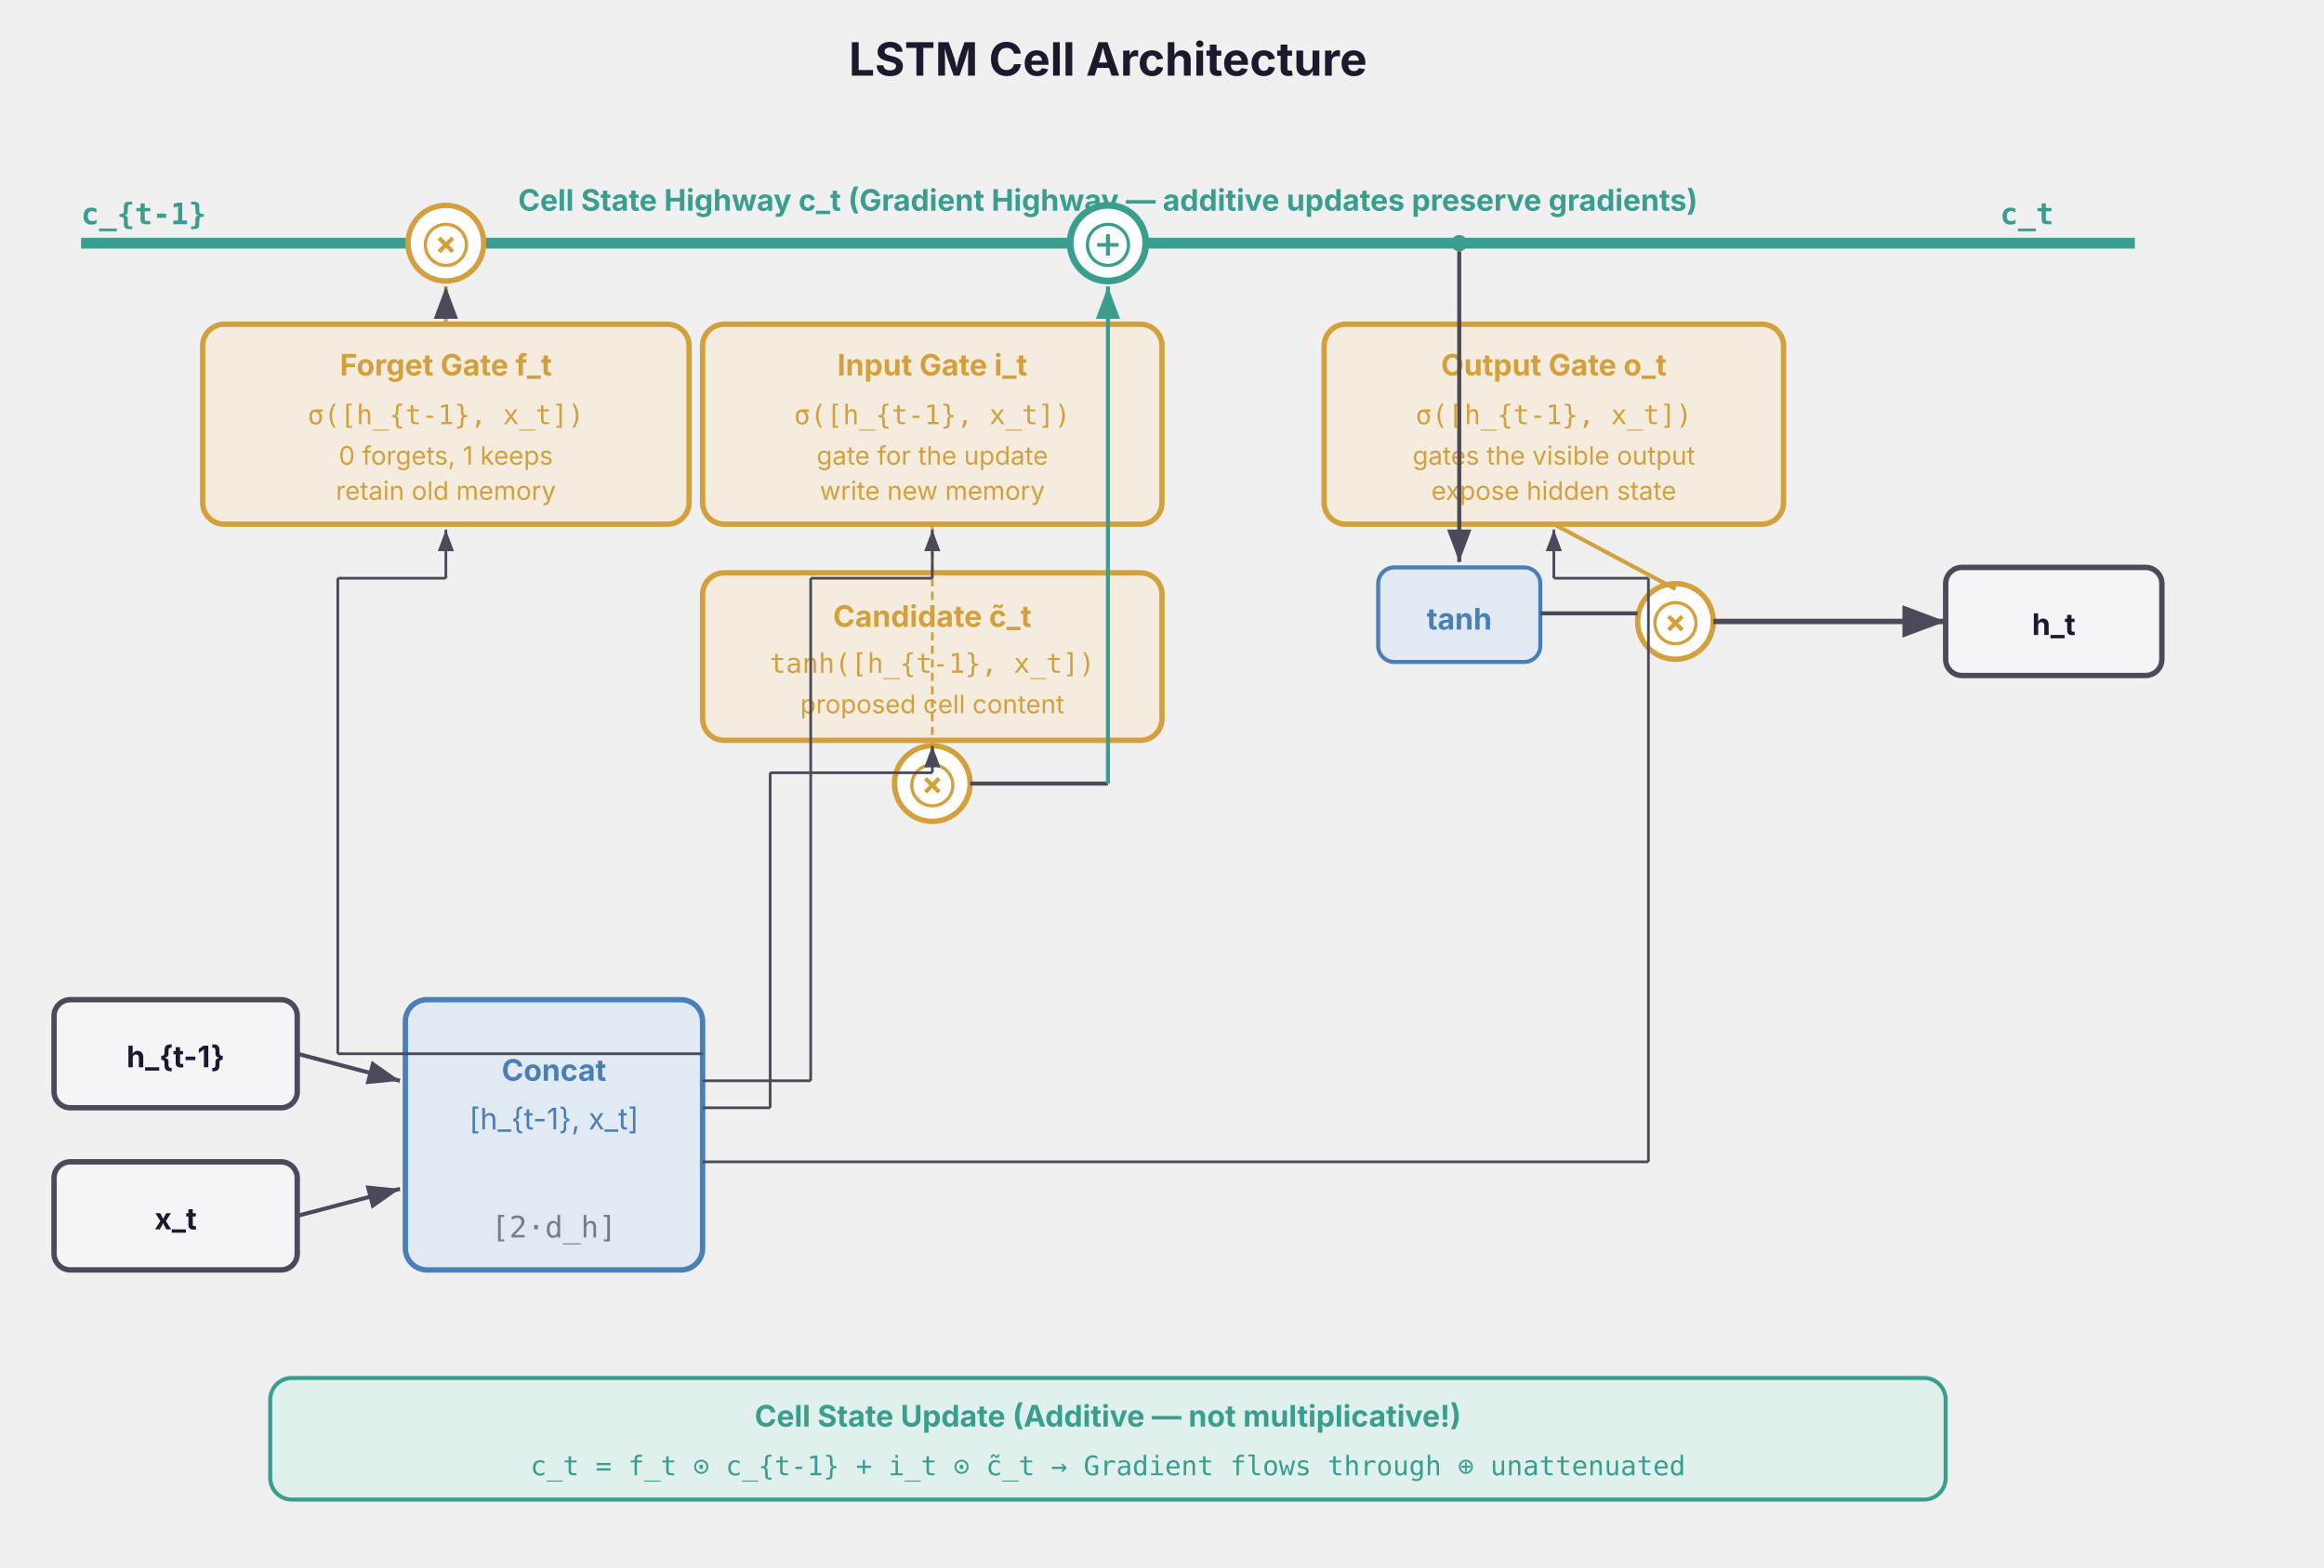
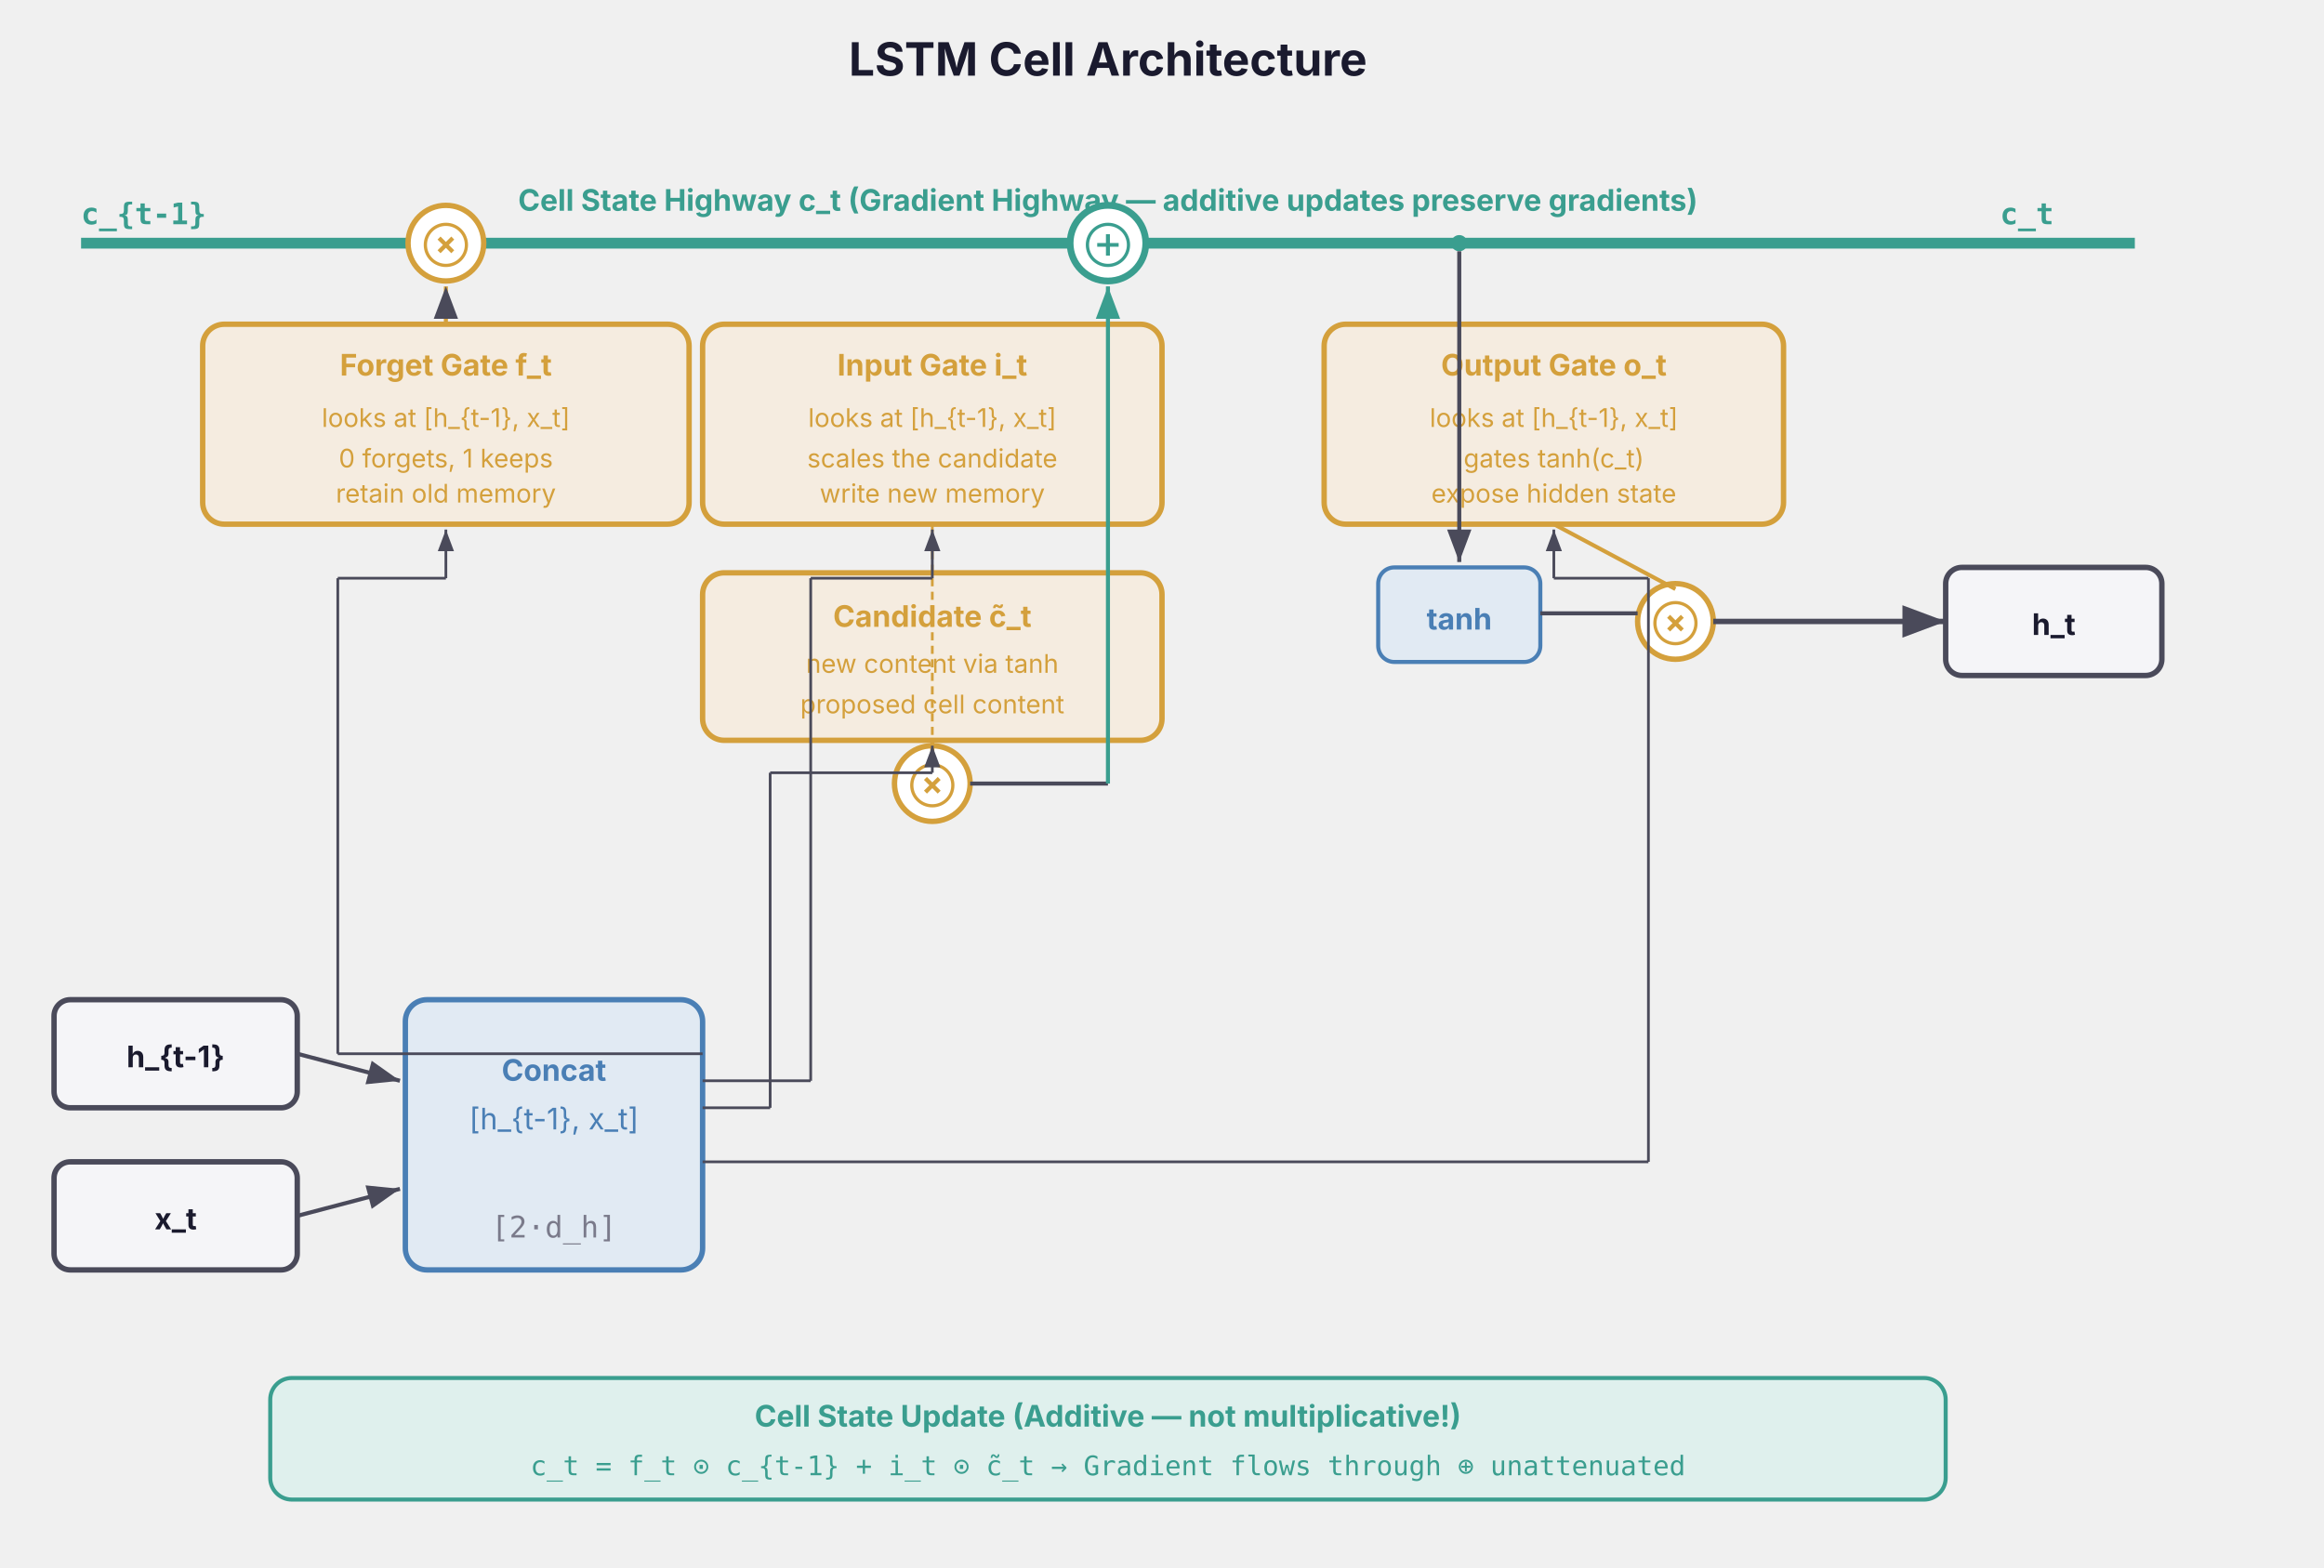
<svg xmlns="http://www.w3.org/2000/svg" viewBox="0 0 860 580" font-family="Inter, Helvetica, Arial, sans-serif">
  <defs>
    <marker id="a" markerWidth="8" markerHeight="6" refX="8" refY="3" orient="auto">
      <path d="M0,0 L8,3 L0,6 Z" fill="#4a4a5a" />
    </marker>
    <marker id="ag" markerWidth="8" markerHeight="6" refX="8" refY="3" orient="auto">
      <path d="M0,0 L8,3 L0,6 Z" fill="#3a9e8f" />
    </marker>
  </defs>
  <text x="410" y="28" text-anchor="middle" font-size="17" font-weight="bold" fill="#1a1a2e">LSTM Cell Architecture</text>
  <line x1="30" y1="90" x2="790" y2="90" stroke="#3a9e8f" stroke-width="4" />
  <text x="410" y="78" text-anchor="middle" font-size="11" font-weight="bold" fill="#3a9e8f">Cell State Highway c_t  (Gradient Highway — additive updates preserve gradients)</text>
  <text x="30" y="83" text-anchor="start" font-size="11" font-weight="bold" fill="#3a9e8f" font-family="'JetBrains Mono', 'Fira Code', monospace">c_{t-1}</text>
  <text x="760" y="83" text-anchor="end" font-size="11" font-weight="bold" fill="#3a9e8f" font-family="'JetBrains Mono', 'Fira Code', monospace">c_t</text>
  <rect x="75" y="120" width="180" height="74" rx="8" fill="#f5ece0" stroke="#d4a03c" stroke-width="2" />
  <text x="165" y="139" text-anchor="middle" font-size="11" font-weight="bold" fill="#d4a03c">Forget Gate f_t</text>
-   <text x="165" y="157" text-anchor="middle" font-size="10" fill="#d4a03c" font-family="'JetBrains Mono', 'Fira Code', monospace">σ([h_{t-1}, x_t])</text>
-   <text x="165" y="172" text-anchor="middle" font-size="9.5" fill="#d4a03c">0 forgets, 1 keeps</text>
-   <text x="165" y="185" text-anchor="middle" font-size="9.5" fill="#d4a03c">retain old memory</text>
+   <text x="165" y="158" text-anchor="middle" font-size="9.5" fill="#d4a03c">looks at [h_{t-1}, x_t]</text>
+   <text x="165" y="173" text-anchor="middle" font-size="9.5" fill="#d4a03c">0 forgets, 1 keeps</text>
+   <text x="165" y="186" text-anchor="middle" font-size="9.5" fill="#d4a03c">retain old memory</text>
  <circle cx="165" cy="90" r="14" fill="white" stroke="#d4a03c" stroke-width="2" />
  <text x="165" y="95" text-anchor="middle" font-size="12" font-weight="bold" fill="#d4a03c">⊗</text>
  <line x1="165" y1="120" x2="165" y2="106" stroke="#d4a03c" stroke-width="1.5" marker-end="url(#a)" />
  <rect x="260" y="120" width="170" height="74" rx="8" fill="#f5ece0" stroke="#d4a03c" stroke-width="2" />
  <text x="345" y="139" text-anchor="middle" font-size="11" font-weight="bold" fill="#d4a03c">Input Gate i_t</text>
-   <text x="345" y="157" text-anchor="middle" font-size="10" fill="#d4a03c" font-family="'JetBrains Mono', 'Fira Code', monospace">σ([h_{t-1}, x_t])</text>
-   <text x="345" y="172" text-anchor="middle" font-size="9.5" fill="#d4a03c">gate for the update</text>
-   <text x="345" y="185" text-anchor="middle" font-size="9.5" fill="#d4a03c">write new memory</text>
+   <text x="345" y="158" text-anchor="middle" font-size="9.5" fill="#d4a03c">looks at [h_{t-1}, x_t]</text>
+   <text x="345" y="173" text-anchor="middle" font-size="9.5" fill="#d4a03c">scales the candidate</text>
+   <text x="345" y="186" text-anchor="middle" font-size="9.5" fill="#d4a03c">write new memory</text>
  <rect x="260" y="212" width="170" height="62" rx="8" fill="#f5ece0" stroke="#d4a03c" stroke-width="2" />
  <text x="345" y="232" text-anchor="middle" font-size="11" font-weight="bold" fill="#d4a03c">Candidate c̃_t</text>
-   <text x="345" y="249" text-anchor="middle" font-size="10" fill="#d4a03c" font-family="'JetBrains Mono', 'Fira Code', monospace">tanh([h_{t-1}, x_t])</text>
+   <text x="345" y="249" text-anchor="middle" font-size="9.5" fill="#d4a03c">new content via tanh</text>
  <text x="345" y="264" text-anchor="middle" font-size="9.5" fill="#d4a03c">proposed cell content</text>
  <circle cx="345" cy="290" r="14" fill="white" stroke="#d4a03c" stroke-width="2" />
  <text x="345" y="295" text-anchor="middle" font-size="12" font-weight="bold" fill="#d4a03c">⊗</text>
  <line x1="345" y1="194" x2="345" y2="278" stroke="#d4a03c" stroke-width="1" stroke-dasharray="3,2" />
  <line x1="345" y1="274" x2="345" y2="278" stroke="#d4a03c" stroke-width="1.5" />
  <circle cx="410" cy="90" r="14" fill="white" stroke="#3a9e8f" stroke-width="2.5" />
  <text x="410" y="95" text-anchor="middle" font-size="12" font-weight="bold" fill="#3a9e8f">⊕</text>
  <line x1="359" y1="290" x2="410" y2="290" stroke="#4a4a5a" stroke-width="1.5" />
  <line x1="410" y1="290" x2="410" y2="106" stroke="#3a9e8f" stroke-width="1.5" marker-end="url(#ag)" />
  <rect x="490" y="120" width="170" height="74" rx="8" fill="#f5ece0" stroke="#d4a03c" stroke-width="2" />
  <text x="575" y="139" text-anchor="middle" font-size="11" font-weight="bold" fill="#d4a03c">Output Gate o_t</text>
-   <text x="575" y="157" text-anchor="middle" font-size="10" fill="#d4a03c" font-family="'JetBrains Mono', 'Fira Code', monospace">σ([h_{t-1}, x_t])</text>
-   <text x="575" y="172" text-anchor="middle" font-size="9.5" fill="#d4a03c">gates the visible output</text>
-   <text x="575" y="185" text-anchor="middle" font-size="9.5" fill="#d4a03c">expose hidden state</text>
+   <text x="575" y="158" text-anchor="middle" font-size="9.5" fill="#d4a03c">looks at [h_{t-1}, x_t]</text>
+   <text x="575" y="173" text-anchor="middle" font-size="9.5" fill="#d4a03c">gates tanh(c_t)</text>
+   <text x="575" y="186" text-anchor="middle" font-size="9.5" fill="#d4a03c">expose hidden state</text>
  <rect x="510" y="210" width="60" height="35" rx="6" fill="#e1eaf3" stroke="#4a7fb5" stroke-width="1.5" />
  <text x="540" y="233" text-anchor="middle" font-size="11" font-weight="bold" fill="#4a7fb5">tanh</text>
  <line x1="540" y1="90" x2="540" y2="90" stroke="#3a9e8f" stroke-width="1" />
  <circle cx="540" cy="90" r="3" fill="#3a9e8f" />
  <line x1="540" y1="93" x2="540" y2="208" stroke="#4a4a5a" stroke-width="1.5" marker-end="url(#a)" />
  <circle cx="620" cy="230" r="14" fill="white" stroke="#d4a03c" stroke-width="2" />
  <text x="620" y="235" text-anchor="middle" font-size="12" font-weight="bold" fill="#d4a03c">⊗</text>
  <line x1="570" y1="227" x2="606" y2="227" stroke="#4a4a5a" stroke-width="1.5" />
  <line x1="575" y1="194" x2="620" y2="218" stroke="#d4a03c" stroke-width="1.5" />
  <line x1="634" y1="230" x2="720" y2="230" stroke="#4a4a5a" stroke-width="2" marker-end="url(#a)" />
  <rect x="720" y="210" width="80" height="40" rx="6" fill="#f5f5f8" stroke="#4a4a5a" stroke-width="2" />
  <text x="760" y="235" text-anchor="middle" font-size="11" font-weight="bold" fill="#1a1a2e">h_t</text>
  <rect x="20" y="370" width="90" height="40" rx="6" fill="#f5f5f8" stroke="#4a4a5a" stroke-width="2" />
  <text x="65" y="395" text-anchor="middle" font-size="11" font-weight="bold" fill="#1a1a2e">h_{t-1}</text>
  <rect x="20" y="430" width="90" height="40" rx="6" fill="#f5f5f8" stroke="#4a4a5a" stroke-width="2" />
  <text x="65" y="455" text-anchor="middle" font-size="11" font-weight="bold" fill="#1a1a2e">x_t</text>
  <rect x="150" y="370" width="110" height="100" rx="8" fill="#e1eaf3" stroke="#4a7fb5" stroke-width="2" />
  <text x="205" y="400" text-anchor="middle" font-size="11" font-weight="bold" fill="#4a7fb5">Concat</text>
  <text x="205" y="418" text-anchor="middle" font-size="11" fill="#4a7fb5">[h_{t-1}, x_t]</text>
  <text x="205" y="458" text-anchor="middle" font-size="11" fill="#7a7a8a" font-family="'JetBrains Mono', 'Fira Code', monospace">[2·d_h]</text>
  <line x1="110" y1="390" x2="148" y2="400" stroke="#4a4a5a" stroke-width="1.5" marker-end="url(#a)" />
  <line x1="110" y1="450" x2="148" y2="440" stroke="#4a4a5a" stroke-width="1.5" marker-end="url(#a)" />
  <line x1="260" y1="390" x2="125" y2="390" stroke="#4a4a5a" stroke-width="1" />
  <line x1="125" y1="390" x2="125" y2="214" stroke="#4a4a5a" stroke-width="1" />
  <line x1="125" y1="214" x2="165" y2="214" stroke="#4a4a5a" stroke-width="1" />
  <line x1="165" y1="214" x2="165" y2="196" stroke="#4a4a5a" stroke-width="1" marker-end="url(#a)" />
  <line x1="260" y1="400" x2="300" y2="400" stroke="#4a4a5a" stroke-width="1" />
  <line x1="300" y1="400" x2="300" y2="214" stroke="#4a4a5a" stroke-width="1" />
  <line x1="300" y1="214" x2="345" y2="214" stroke="#4a4a5a" stroke-width="1" />
  <line x1="345" y1="214" x2="345" y2="196" stroke="#4a4a5a" stroke-width="1" marker-end="url(#a)" />
  <line x1="260" y1="410" x2="285" y2="410" stroke="#4a4a5a" stroke-width="1" />
  <line x1="285" y1="410" x2="285" y2="286" stroke="#4a4a5a" stroke-width="1" />
  <line x1="285" y1="286" x2="345" y2="286" stroke="#4a4a5a" stroke-width="1" />
  <line x1="345" y1="286" x2="345" y2="276" stroke="#4a4a5a" stroke-width="1" marker-end="url(#a)" />
  <line x1="260" y1="430" x2="610" y2="430" stroke="#4a4a5a" stroke-width="1" />
  <line x1="610" y1="430" x2="610" y2="214" stroke="#4a4a5a" stroke-width="1" />
  <line x1="610" y1="214" x2="575" y2="214" stroke="#4a4a5a" stroke-width="1" />
  <line x1="575" y1="214" x2="575" y2="196" stroke="#4a4a5a" stroke-width="1" marker-end="url(#a)" />
  <rect x="100" y="510" width="620" height="45" rx="8" fill="#dff0ed" stroke="#3a9e8f" stroke-width="1.5" />
  <text x="410" y="528" text-anchor="middle" font-size="11" font-weight="bold" fill="#3a9e8f">Cell State Update (Additive — not multiplicative!)</text>
  <text x="410" y="546" text-anchor="middle" font-size="10" fill="#3a9e8f" font-family="'JetBrains Mono', 'Fira Code', monospace">c_t = f_t ⊙ c_{t-1} + i_t ⊙ c̃_t     →     Gradient flows through ⊕ unattenuated</text>
</svg>
